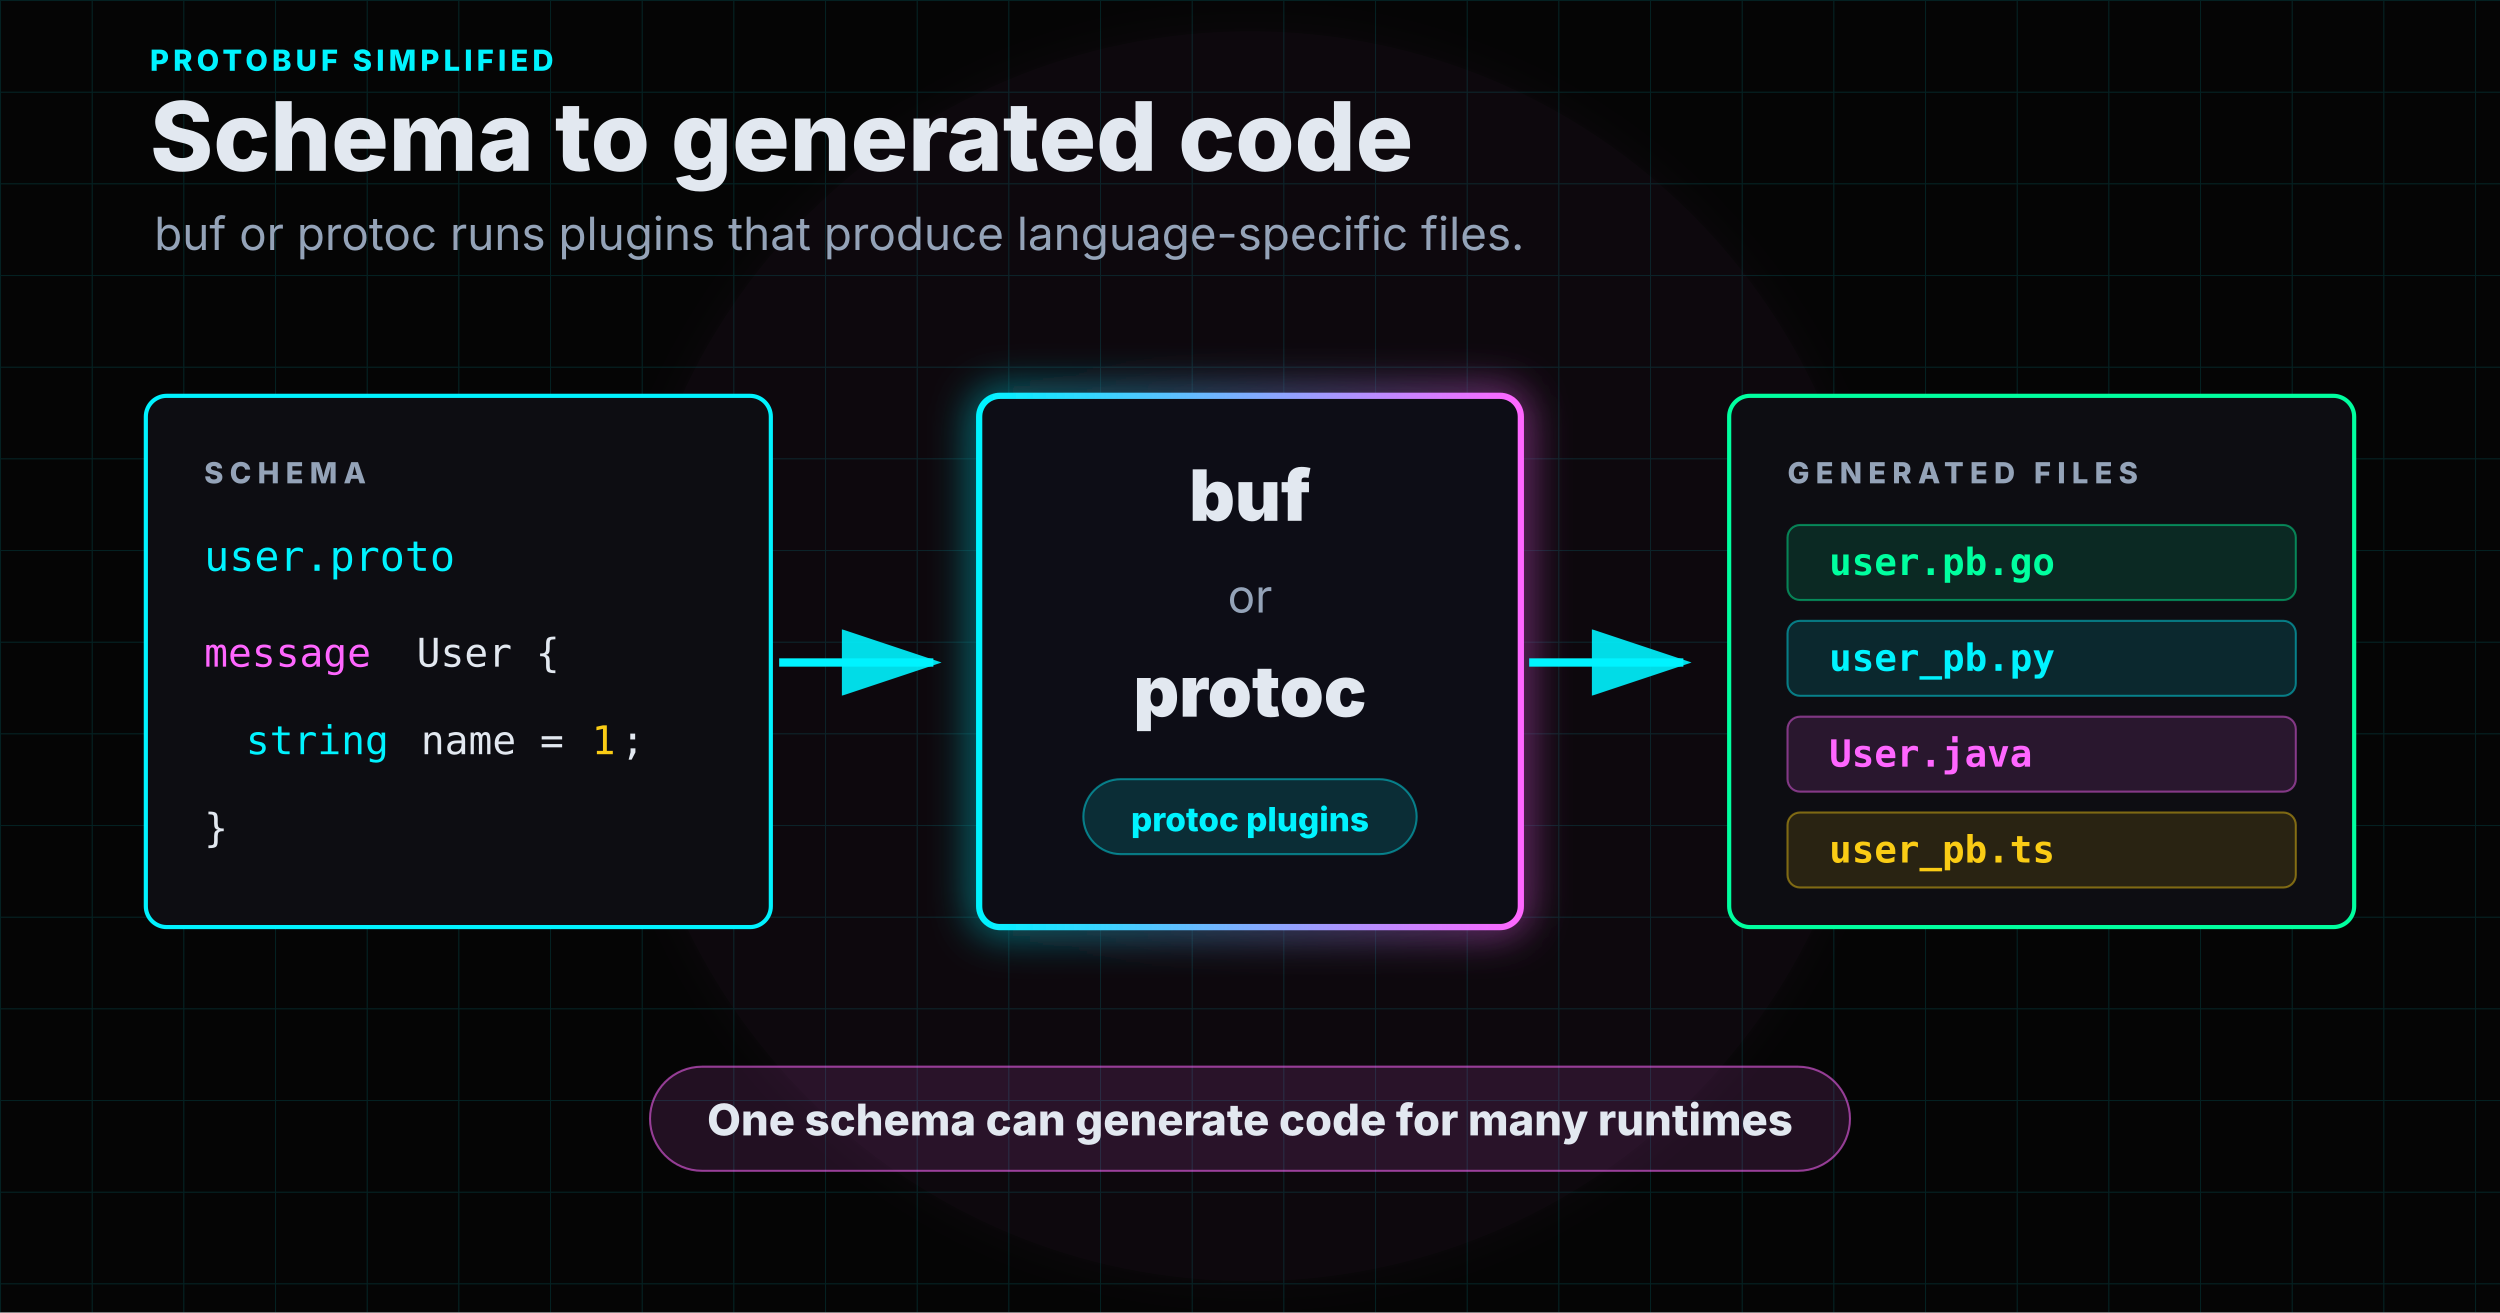
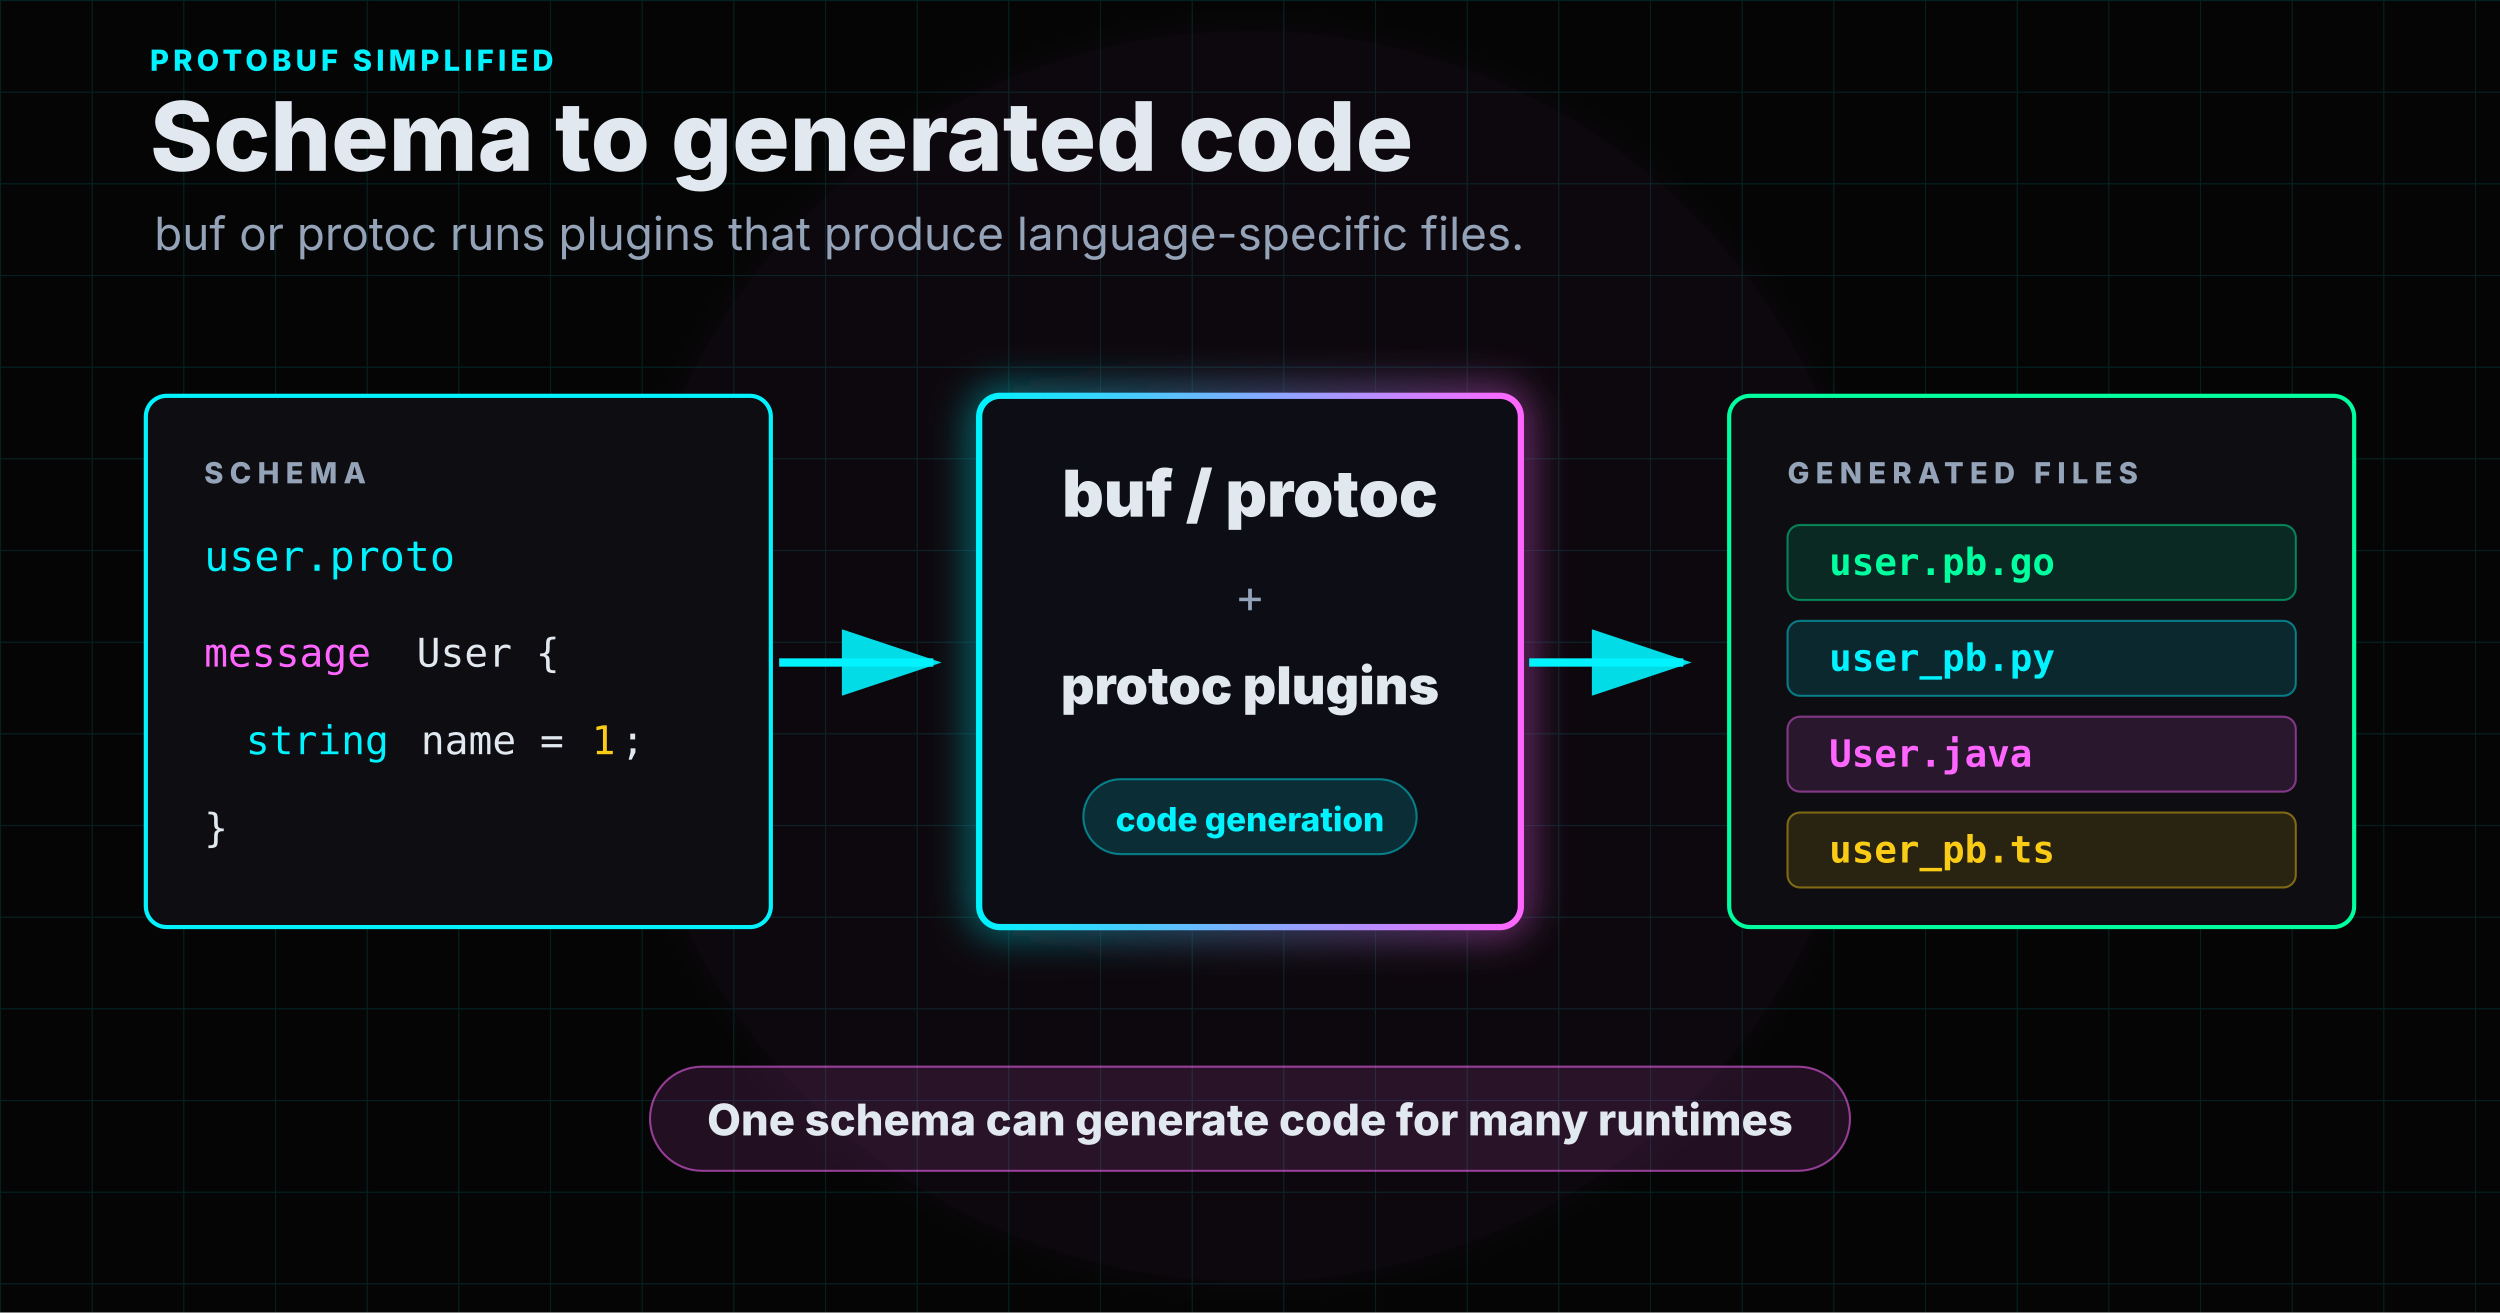
<svg xmlns="http://www.w3.org/2000/svg" viewBox="0 0 1200 630" font-family="Inter, ui-sans-serif, system-ui, sans-serif">
  <defs>
    <linearGradient id="compiler-gradient" x1="0%" y1="0%" x2="100%" y2="0%">
      <stop offset="0%" stop-color="#00f3ff" />
      <stop offset="100%" stop-color="#ff66ff" />
    </linearGradient>
    <filter id="compiler-glow" x="-20%" y="-20%" width="140%" height="140%">
      <feGaussianBlur stdDeviation="10" result="blur" />
      <feComposite in="SourceGraphic" in2="blur" operator="over" />
    </filter>
    <marker id="compiler-arrow" markerWidth="12" markerHeight="8" refX="11" refY="4" orient="auto">
      <polygon points="0 0, 12 4, 0 8" fill="#00f3ff" opacity="0.9" />
    </marker>
    <pattern id="compiler-grid" width="44" height="44" patternUnits="userSpaceOnUse">
      <path d="M 44 0 L 0 0 0 44" fill="none" stroke="#00f3ff" stroke-width="1" opacity="0.12" />
    </pattern>
  </defs>
  <rect width="1200" height="630" fill="#050505" />
  <rect width="1200" height="630" fill="url(#compiler-grid)" />
  <circle cx="600" cy="315" r="300" fill="#ff66ff" opacity="0.035" filter="url(#compiler-glow)" />
  <text x="72" y="82" fill="#e2e8f0" font-size="46" font-weight="800">Schema to generated code</text>
  <text x="74" y="120" fill="#94a3b8" font-size="22">buf or protoc runs plugins that produce language-specific files.</text>
  <text x="72" y="34" fill="#00f3ff" font-size="14" font-weight="800" letter-spacing="2">PROTOBUF SIMPLIFIED</text>
  <g transform="translate(70 190)">
    <rect width="300" height="255" rx="10" fill="#0d0d12" stroke="#00f3ff" stroke-width="2" />
    <text x="28" y="42" fill="#94a3b8" font-size="14" font-weight="800" letter-spacing="3">SCHEMA</text>
    <text x="28" y="84" fill="#00f3ff" font-family="ui-monospace, SFMono-Regular, Menlo, monospace" font-size="20">user.proto</text>
    <g font-family="ui-monospace, SFMono-Regular, Menlo, monospace" font-size="19">
      <text x="28" y="130" fill="#ff66ff">message</text>
      <text x="130" y="130" fill="#e2e8f0">User {</text>
      <text x="48" y="172" fill="#00f3ff">string</text>
      <text x="132" y="172" fill="#e2e8f0">name =</text>
      <text x="214" y="172" fill="#facc15">1</text>
      <text x="228" y="172" fill="#e2e8f0">;</text>
      <text x="28" y="214" fill="#e2e8f0">}</text>
    </g>
  </g>
  <path d="M 374 318 L 448 318" fill="none" stroke="#00f3ff" stroke-width="4" marker-end="url(#compiler-arrow)" />
  <g transform="translate(470 190)">
    <rect width="260" height="255" rx="10" fill="#0d0d12" stroke="url(#compiler-gradient)" stroke-width="3" filter="url(#compiler-glow)" />
-     <text x="130" y="60" fill="#e2e8f0" font-size="34" font-weight="900" text-anchor="middle">buf</text>
-     <text x="130" y="104" fill="#94a3b8" font-size="22" text-anchor="middle">or</text>
-     <text x="130" y="154" fill="#e2e8f0" font-size="34" font-weight="900" text-anchor="middle">protoc</text>
+     <text x="130" y="58" fill="#e2e8f0" font-size="31" font-weight="900" text-anchor="middle">buf / protoc</text>
+     <text x="130" y="104" fill="#94a3b8" font-size="22" text-anchor="middle">+</text>
+     <text x="130" y="148" fill="#e2e8f0" font-size="25" font-weight="900" text-anchor="middle">protoc plugins</text>
    <rect x="50" y="184" width="160" height="36" rx="18" fill="#00f3ff" fill-opacity="0.14" stroke="#00f3ff" stroke-opacity="0.45" />
-     <text x="130" y="209" fill="#00f3ff" font-size="16" font-weight="800" text-anchor="middle">protoc plugins</text>
+     <text x="130" y="209" fill="#00f3ff" font-size="16" font-weight="800" text-anchor="middle">code generation</text>
  </g>
  <path d="M 734 318 L 808 318" fill="none" stroke="#00f3ff" stroke-width="4" marker-end="url(#compiler-arrow)" />
  <g transform="translate(830 190)">
    <rect width="300" height="255" rx="10" fill="#0d0d12" stroke="#00ff9f" stroke-width="2" />
    <text x="28" y="42" fill="#94a3b8" font-size="14" font-weight="800" letter-spacing="3">GENERATED FILES</text>
    <g font-family="ui-monospace, SFMono-Regular, Menlo, monospace" font-size="18" font-weight="700">
      <rect x="28" y="62" width="244" height="36" rx="6" fill="#00ff9f" fill-opacity="0.12" stroke="#00ff9f" stroke-opacity="0.45" />
      <text x="48" y="86" fill="#00ff9f">user.pb.go</text>
      <rect x="28" y="108" width="244" height="36" rx="6" fill="#00f3ff" fill-opacity="0.12" stroke="#00f3ff" stroke-opacity="0.45" />
      <text x="48" y="132" fill="#00f3ff">user_pb.py</text>
      <rect x="28" y="154" width="244" height="36" rx="6" fill="#ff66ff" fill-opacity="0.12" stroke="#ff66ff" stroke-opacity="0.45" />
      <text x="48" y="178" fill="#ff66ff">User.java</text>
      <rect x="28" y="200" width="244" height="36" rx="6" fill="#facc15" fill-opacity="0.12" stroke="#facc15" stroke-opacity="0.45" />
      <text x="48" y="224" fill="#facc15">user_pb.ts</text>
    </g>
  </g>
  <g transform="translate(312 512)">
    <rect width="576" height="50" rx="25" fill="#ff66ff" fill-opacity="0.12" stroke="#ff66ff" stroke-opacity="0.55" />
    <text x="288" y="33" fill="#e2e8f0" font-size="21" font-weight="800" text-anchor="middle">One schema can generate code for many runtimes</text>
  </g>
</svg>
